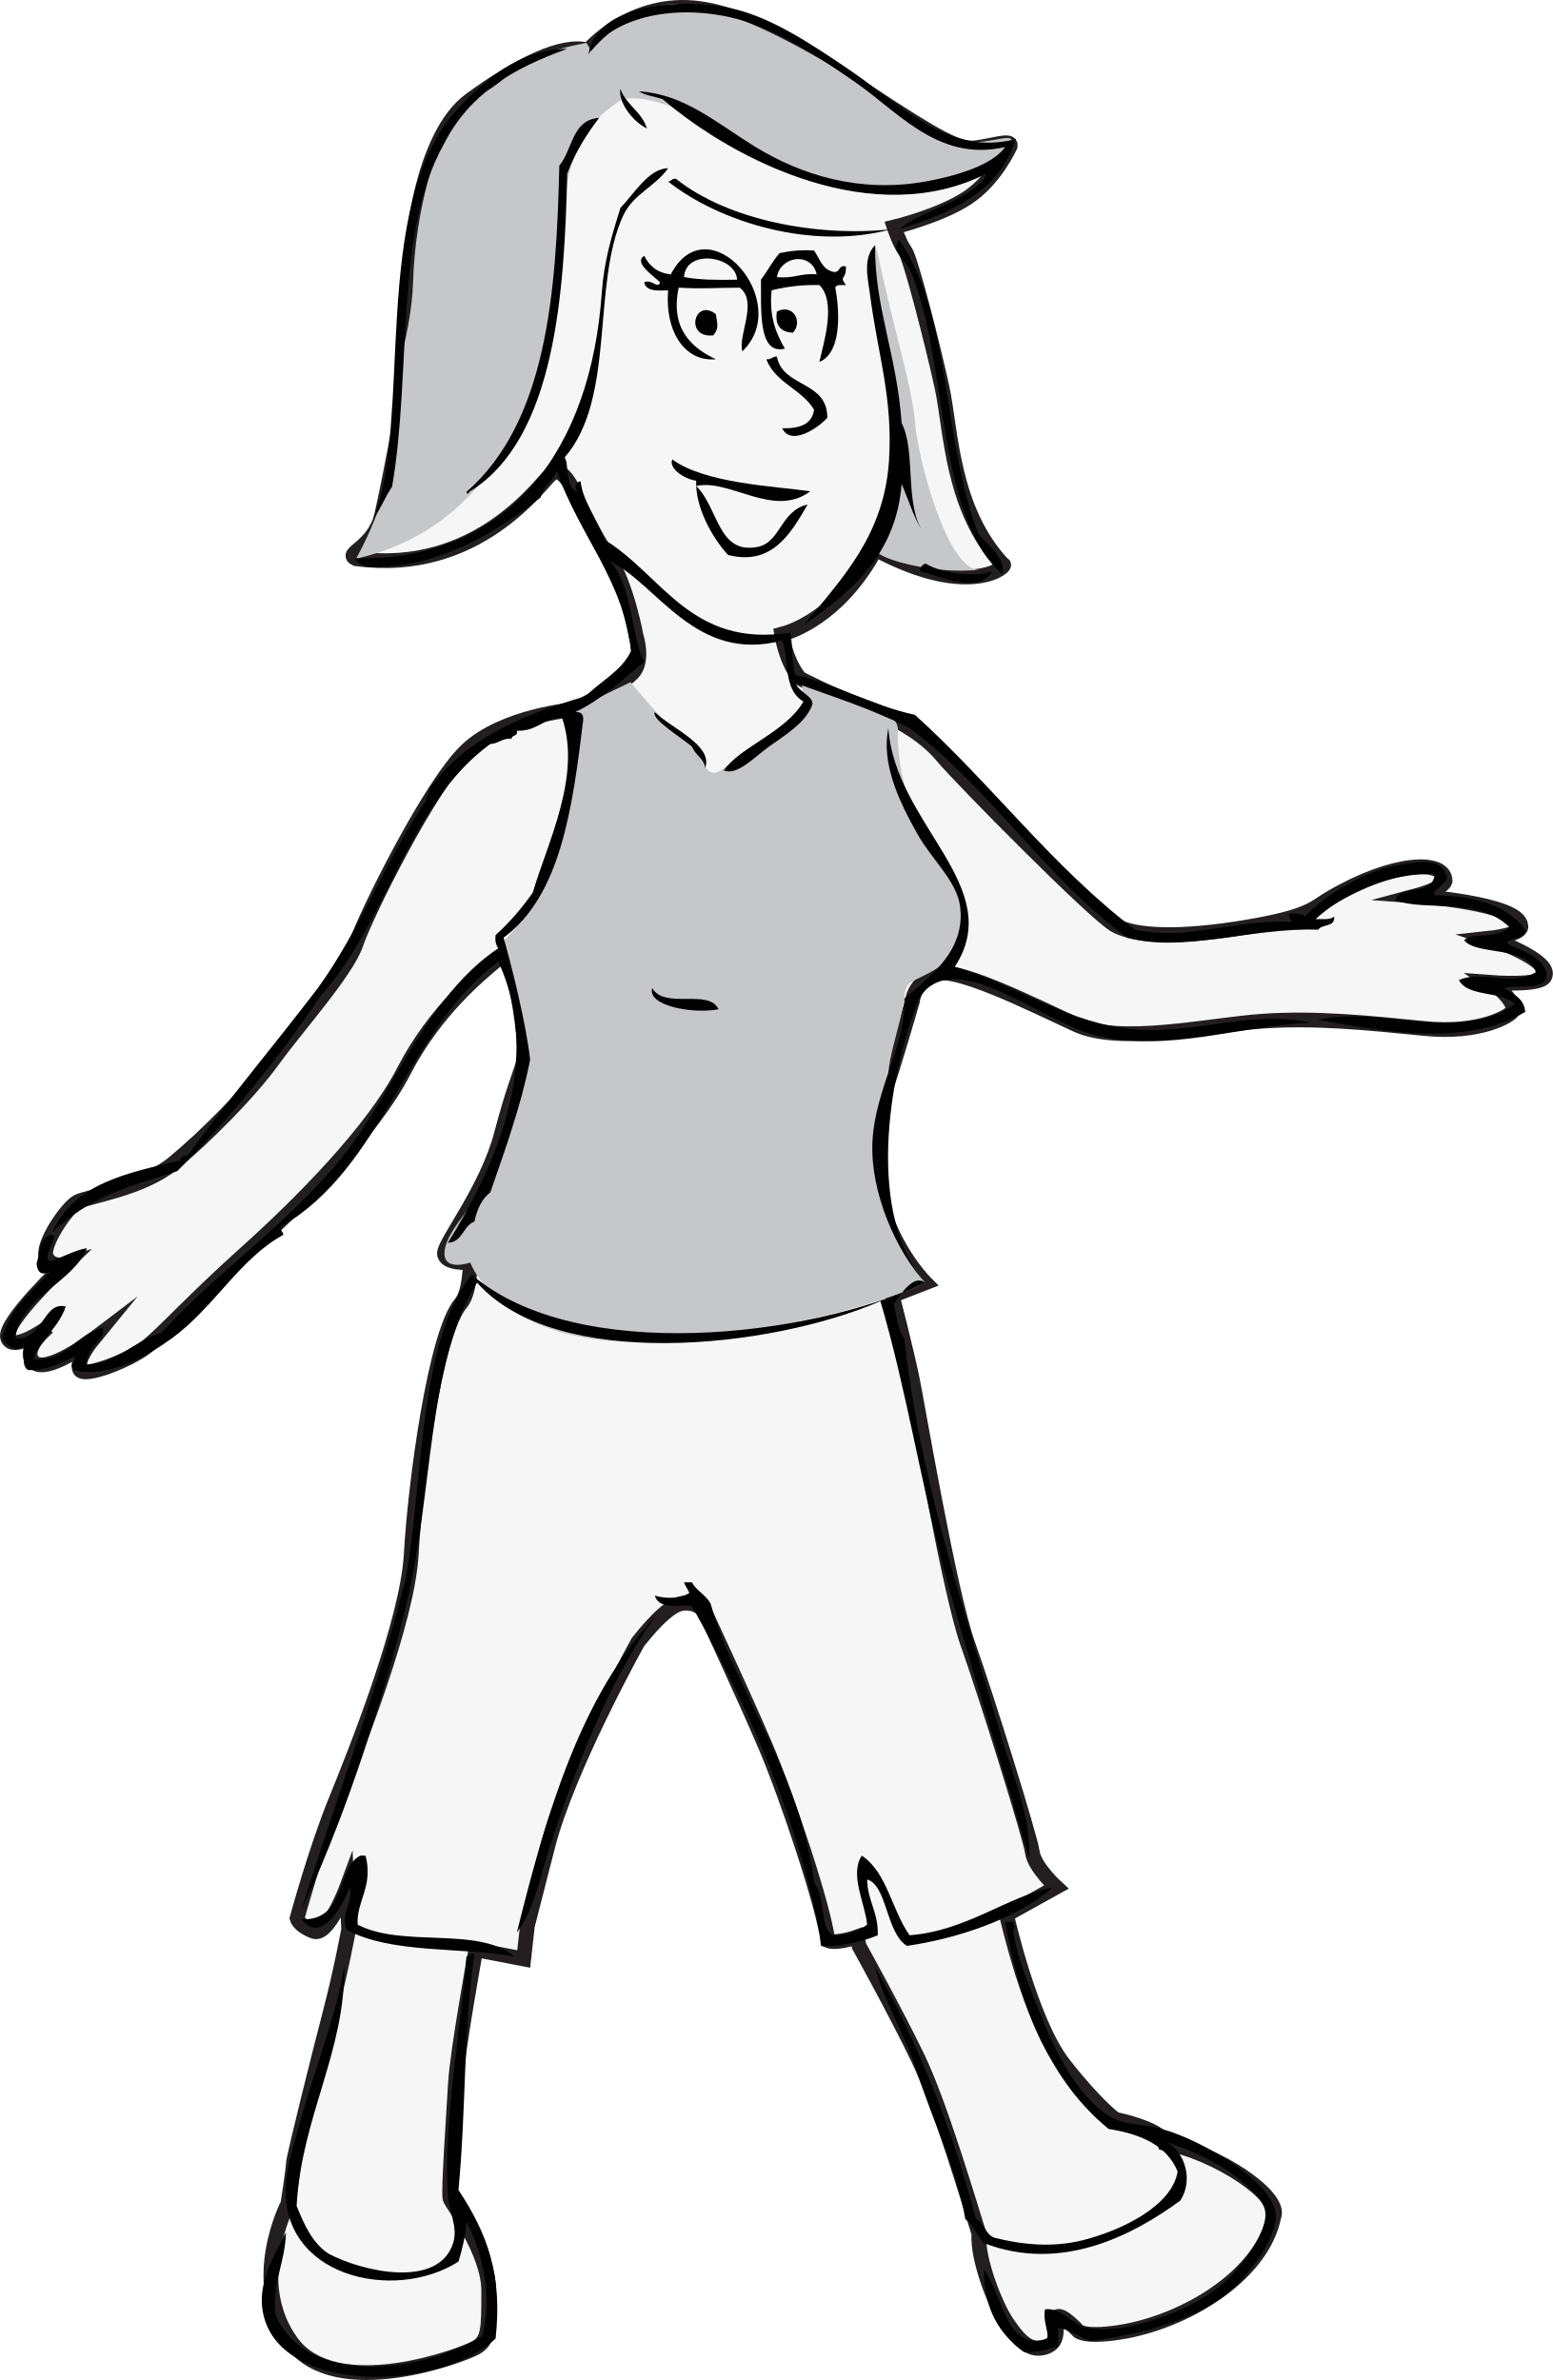
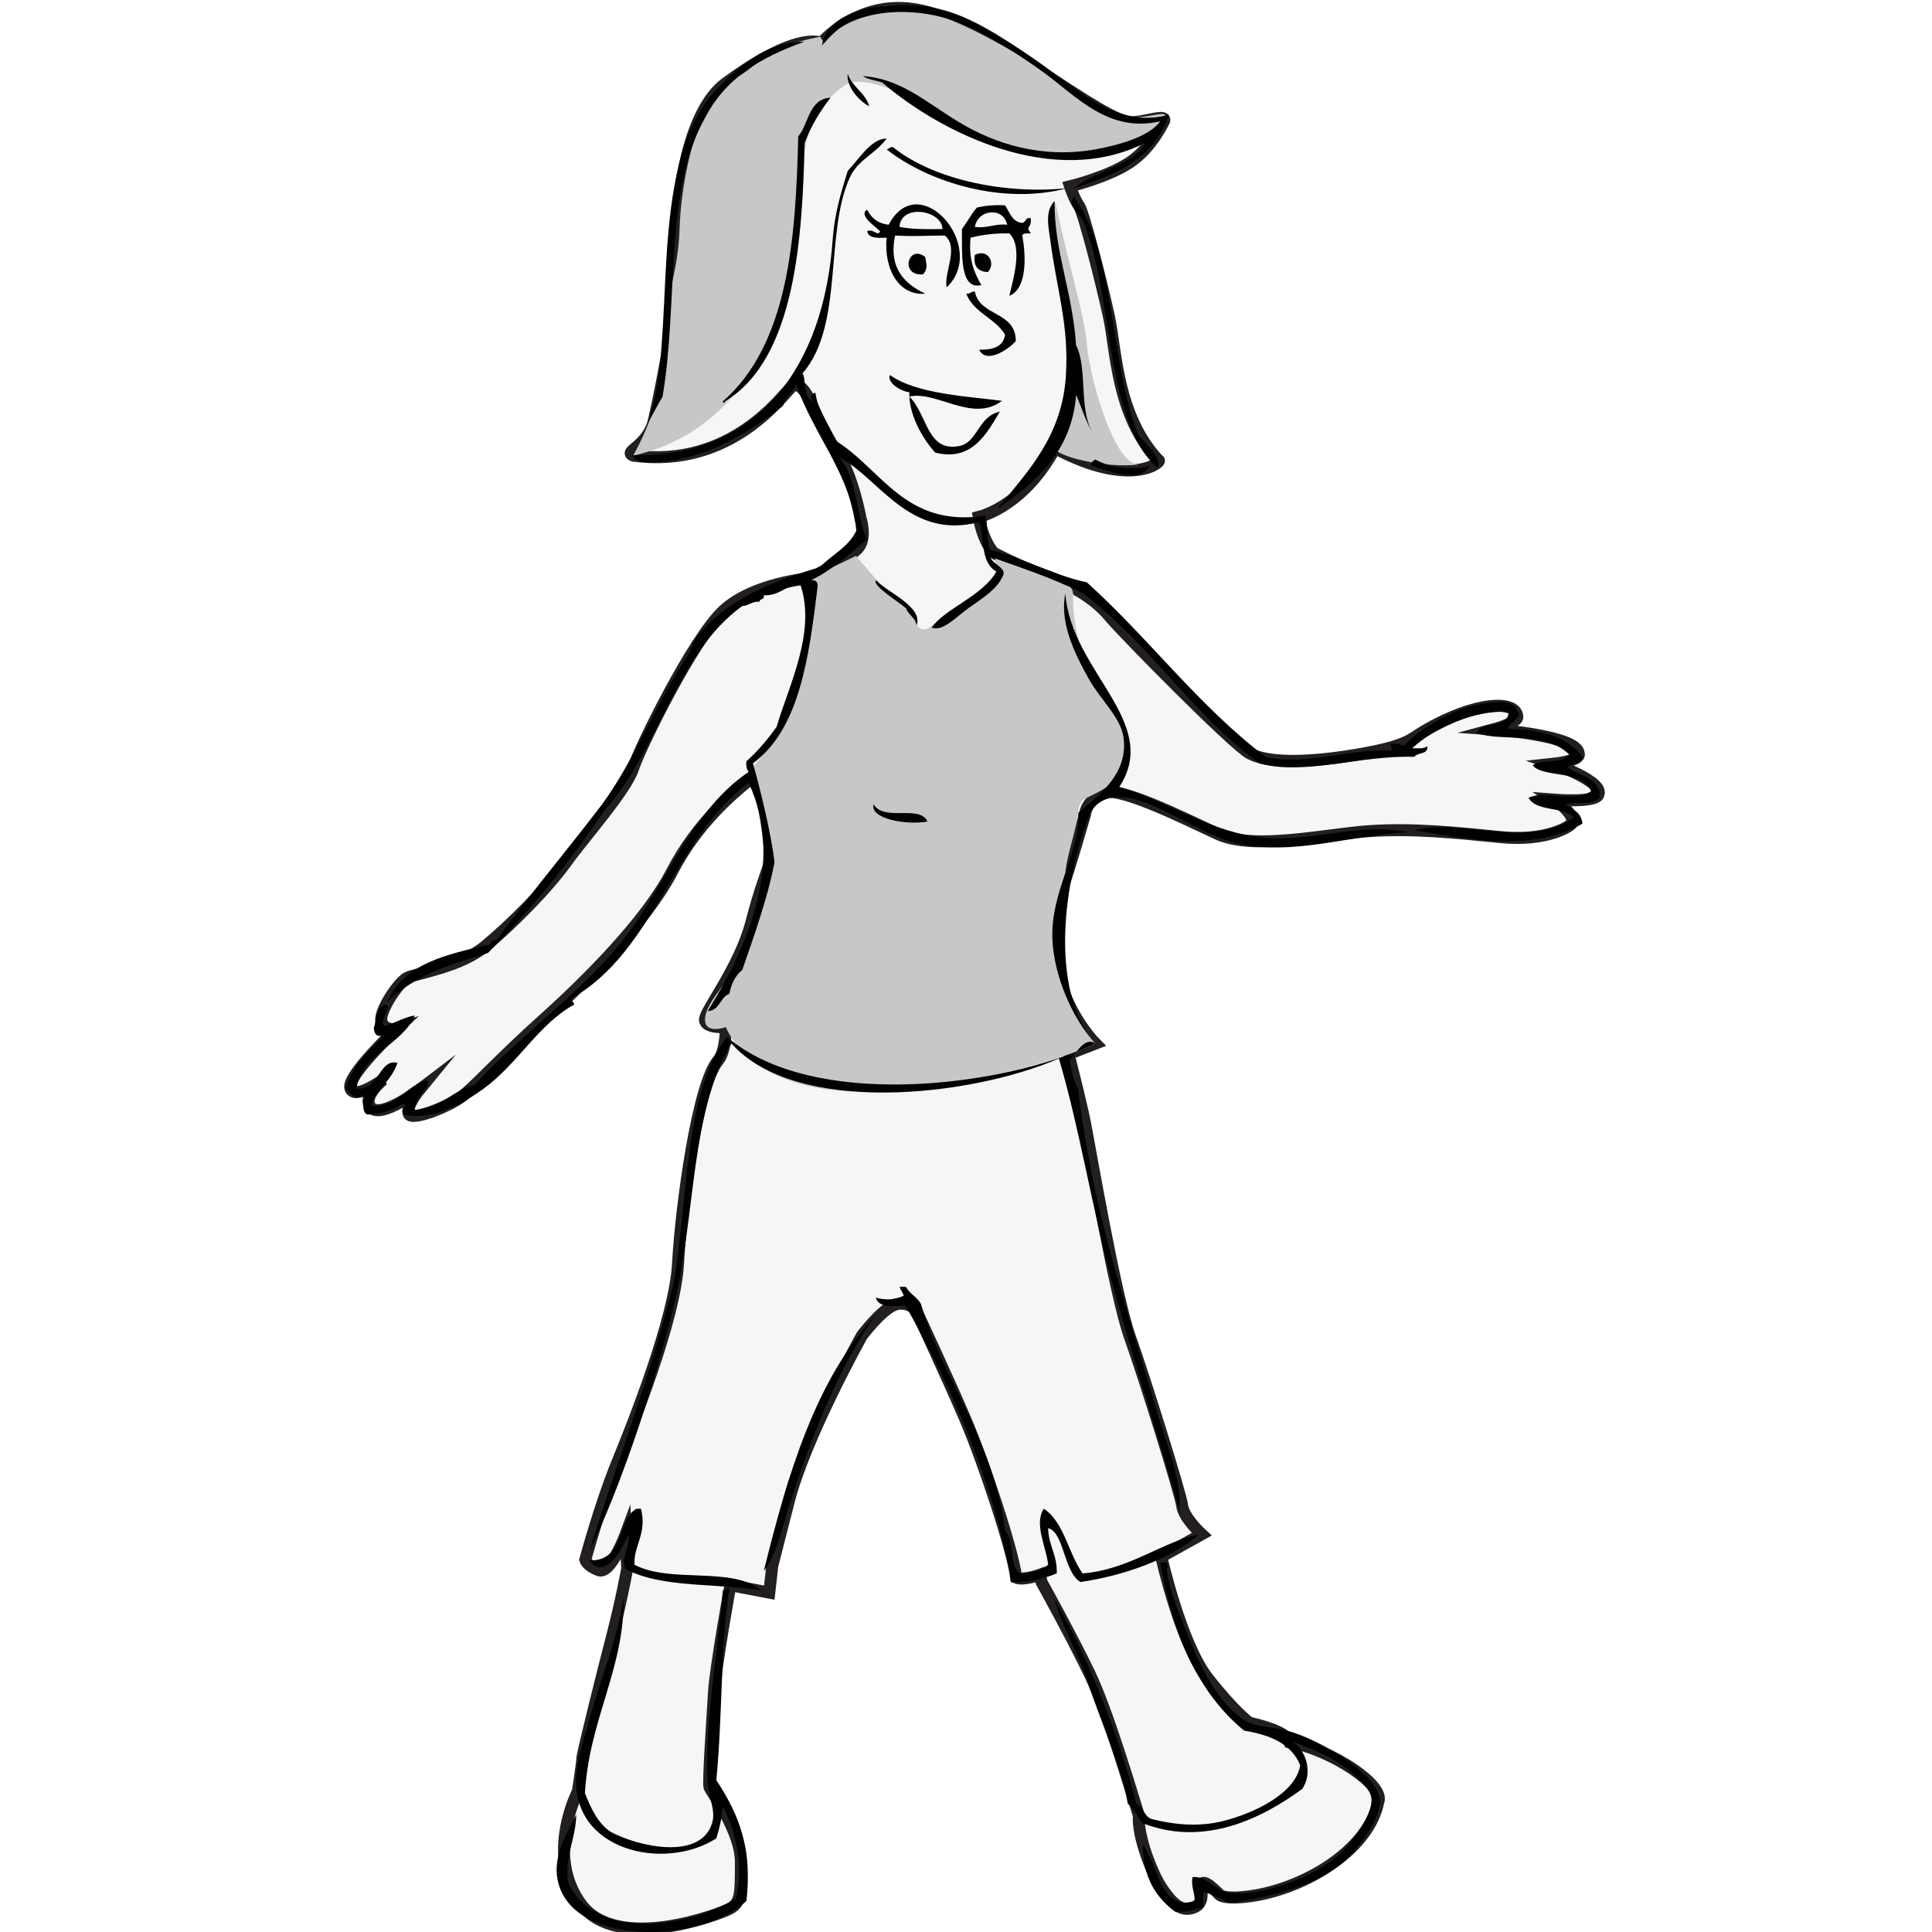
- <svg xmlns="http://www.w3.org/2000/svg" version="1.1" id="Layer_1" x="0px" y="0px" width="210.669px" height="322.937px" viewBox="0 0 210.669 322.937" enable-background="new 0 0 210.669 322.937" xml:space="preserve">
-   <path fill="#F6F6F6" stroke="#231F20" stroke-width="2" stroke-miterlimit="10" d="M63.797,13.56c-6.5,4.75-8.5,19.75-8,27.5  s-3,24.25-4,28.75s-5.25,5.25-3.5,6c16.5,2.25,25-10.25,26.5-11.5s3,2.25,3,2.25s2.25,5.25,4.75,9s3.75,10.75,3.75,10.75  s1,3-0.25,4.75s-8.25,5.25-8.25,5.25s-9.5,0.75-14.5,5.5s-13.75,22.5-15,26.25s-8,11.25-11.25,15.75s-9.25,10.5-13.5,14  s-11.5,4.5-13,5.25s-5,6-4.25,7.5s2.5,1,2.5,1s-8.5,8-7.75,10s5.5-1.5,5.5-1.5s-3.75,3-2,4.75s8-3,8-3s-2.25,2.75-1.75,4  s6.75-1.25,9-3s6.25-6.25,13.5-12.75c7.25-6.5,17.25-16.5,21.5-24.75s10.5-13.25,12.25-14.75s2.25,1,2.75,2.5s1.75,9.25,1.25,11  s-1.5,4-3,9.75c-1.973,7.561-7.75,14.75-7.75,16.25s3.5,1.25,3.5,1.25s0,4-1.25,5.5c-3.5,4-6.25,24.75-6.75,34  s-7.5,26.75-10.25,33.5s-5.25,16-5.25,16s0.25,1,2.25,1.75s4.5-6,4.5-6l0.25,5.75c0,0-1,5.5-2.5,11.25s-5,19.75-5,20.5  s-0.75,5.5-0.75,5.5s-5.5,10.5,0.5,18.75s23.25,1.75,25,0.75s1.75-2.5,1.75-7.75s-5-11.75-5.25-12.5s0.5-11.5,0.75-15.75  s2.75-18,2.75-18l6.5,1.25l0.5-4.5c0,0,0,0,2.75-10.75s12.25-27.75,12.25-27.75c1-1.25,4-5,6-5.25s3,1,3,1s5.25,11.25,8.25,18.25  s8,22,8.5,26.5c1.25,0.5,4-0.5,4-0.5l0.25,1.25c0,0,5,9,8,15.25s7,19.75,8.25,23.75c-0.25,3.5,2.25,9.75,3.75,12s3,4,5,3.5  s1.75-2,1.75-3.75s3,1.5,3,1.5s1,1,6.5,0c9-1.75,18.5-8,20-15.5c1.25-2.75-7.75-8.75-14.75-10c-0.5-2-6.75-3.25-6.75-3.25  s-2.5-1.75-7-7.5s-7.75-20.25-7.75-20.25l6.75-3.75c0,0-3-2.75-3.25-4.75s-6.25-21.25-8.75-28.25s-6.75-32-7.5-35.75  s-2.75-11.5-2.75-11.5l4.5-1.75c0,0-3.25-3.25-5.25-8.5c-2-5.25-1.25-14.75-0.25-17.5s3.75-12.25,3.75-12.25s0-1.75,2.5-3.5  s13.75,4,19.75,6.75s18,0,25.25-0.5s14.5,0.25,22,1s11.75-1.75,12-2.5c0-1.75-3-3.75-3-3.75s6.5,0.5,7.25-0.75  c1.25-2.25-7.5-5.25-7.5-5.25s4.75-0.5,4.25-1.75c-0.25-3-14.25-4-14.25-4s3.75-1,4-2c0-3-7-2.75-15.5,2.25  c-2.25,1.25-2.5,2.5-11.5,4s-15,1.25-17.75-0.25s-21-20-23.5-23s-6.5-5.25-10.75-6.75s-8.5-3.75-8.5-3.75s-1.75-1.75-2.5-6  c1-0.25,7.75-2.25,12.75-11.5c13,7,18.25,2,17.25,2c-7-7.5-7-18.25-8.25-24s-4.25-17.5-5-18.5s-1.5-3.25-1.5-3.25s6.25-1.5,10-4  s5.75-7,5.75-7c0.25-1-2.5,0-4.75,0.25s-5-1.25-14.5-7.5c-4.25-2.75-15-10.75-23.75-11.5s-14.25,5.75-14.25,5.75  C76.297,5.81,70.297,8.81,63.797,13.56z" />
-   <path fill="#C6C7C9" d="M118.718,33.271c0,0-0.253,1.707-0.253,3.04s0,2.667,0.333,5.667s1.666,10,2.333,13.333s1.334,9-2.333,19.25  c0,1.25,8,3.417,14,2.75c-4.334,0-8.334-15.333-8.667-20s-3-13-5-22.667" />
-   <path fill="#C6C7C9" d="M48.297,75.81c29-6.5,27.75-45.25,28.25-48.25s0.75-9.75,7.75-14c4.25-1.25,12.25,3.25,16.25,6.25  s19,6.5,23.5,6s12-3.75,13-6s-2-0.25-6.5-0.5s-15.25-9-18.75-11s-13-7.5-19.75-7.75c-5.725-0.212-10.508,4.805-11.833,6.339  L79.547,5.81c-11.338,2.268-8.67,4.078-14.75,7.25c-5.75,3-8.5,16.5-8.75,25s-3.5,14.25-3,21.5S48.297,75.81,48.297,75.81z" />
-   <path fill="#C6C7C9" d="M121.797,99.81c0,6.75,3.25,14,5.5,16.75s4.25,7,3.25,10.75s-6,5.25-7,6s-0.75,2-1.25,4.25  s-1.75,6.25-1.75,8s-3,9-0.75,17c2.25,8,5.75,11.5,5.75,11.5s-10.75,5.5-34,7.75s-27.75-10.5-27.75-10.5s-3.5,1.25-3.5-1.25  s3.25-5.75,5.75-9.5c2.5-3.75,5-11.25,5-14.5s-2.25-13-2.5-15.5s-0.25-2.75-0.25-2.75s3-3.25,4.25-5.5s3.5-13.5,4.75-17.5  s0.5-8.5,0.5-8.5l7.75-3.75c0,0,4.5,5.5,5.75,6.25s3.25,3,4.25,5s2.5,0.5,2.5,0.5s10.25-7,10.75-8.5s-0.25-3.75-0.25-3.75l12.25,5.5  C120.797,97.56,122.047,97.56,121.797,99.81z" />
+ <svg xmlns="http://www.w3.org/2000/svg" version="1.1" id="Layer_1" x="0px" y="0px" width="322.838px" height="322.838px" viewBox="-57.503 1.298 322.838 322.838" enable-background="new -57.503 1.298 322.838 322.838" xml:space="preserve">
+   <path fill="#F6F6F6" stroke="#231F20" stroke-width="2" stroke-miterlimit="10" d="M63.797,15.182c-6.5,4.75-8.5,19.75-8,27.5  s-3,24.25-4,28.75s-5.25,5.25-3.5,6c16.5,2.25,25-10.25,26.5-11.5s3,2.25,3,2.25s2.25,5.25,4.75,9s3.75,10.75,3.75,10.75  s1,3-0.25,4.75s-8.25,5.25-8.25,5.25s-9.5,0.75-14.5,5.5s-13.75,22.5-15,26.25s-8,11.25-11.25,15.75s-9.25,10.5-13.5,14  c-4.25,3.5-11.5,4.5-13,5.25s-5,6-4.25,7.5s2.5,1,2.5,1s-8.5,8-7.75,10s5.5-1.5,5.5-1.5s-3.75,3-2,4.75s8-3,8-3s-2.25,2.75-1.75,4  s6.75-1.25,9-3s6.25-6.25,13.5-12.75s17.25-16.5,21.5-24.75s10.5-13.25,12.25-14.75s2.25,1,2.75,2.5s1.75,9.25,1.25,11  s-1.5,4-3,9.75c-1.973,7.561-7.75,14.75-7.75,16.25s3.5,1.25,3.5,1.25s0,4-1.25,5.5c-3.5,4-6.25,24.75-6.75,34  s-7.5,26.75-10.25,33.5s-5.25,16-5.25,16s0.25,1,2.25,1.75s4.5-6,4.5-6l0.25,5.75c0,0-1,5.5-2.5,11.25s-5,19.75-5,20.5  s-0.75,5.5-0.75,5.5s-5.5,10.499,0.5,18.749s23.25,1.75,25,0.75s1.75-2.5,1.75-7.75c0-5.249-5-11.749-5.25-12.499  s0.5-11.5,0.75-15.75s2.75-18,2.75-18l6.5,1.25l0.5-4.5c0,0,0,0,2.75-10.75s12.25-27.75,12.25-27.75c1-1.25,4-5,6-5.25s3,1,3,1  s5.25,11.25,8.25,18.25c3,7,8,22,8.5,26.5c1.25,0.5,4-0.5,4-0.5l0.25,1.25c0,0,5,9,8,15.25s7,19.75,8.25,23.75  c-0.25,3.499,2.25,9.749,3.75,11.999s3,4,5,3.5s1.75-2,1.75-3.75s3,1.5,3,1.5s1,1,6.5,0c9-1.75,18.5-8,20-15.499  c1.25-2.75-7.75-8.75-14.75-10c-0.5-2-6.75-3.25-6.75-3.25s-2.5-1.75-7-7.5s-7.75-20.25-7.75-20.25l6.75-3.75c0,0-3-2.75-3.25-4.75  s-6.25-21.25-8.75-28.25s-6.75-32-7.5-35.75s-2.75-11.5-2.75-11.5l4.5-1.75c0,0-3.25-3.25-5.25-8.5c-2-5.25-1.25-14.75-0.25-17.5  s3.75-12.25,3.75-12.25s0-1.75,2.5-3.5s13.75,4,19.75,6.75s18,0,25.25-0.5s14.5,0.25,22,1s11.75-1.75,12-2.5c0-1.75-3-3.75-3-3.75  s6.5,0.5,7.25-0.75c1.25-2.25-7.5-5.25-7.5-5.25s4.75-0.5,4.25-1.75c-0.25-3-14.25-4-14.25-4s3.75-1,4-2c0-3-7-2.75-15.5,2.25  c-2.25,1.25-2.5,2.5-11.5,4s-15,1.25-17.75-0.25s-21-20-23.5-23s-6.5-5.25-10.75-6.75s-8.5-3.75-8.5-3.75s-1.75-1.75-2.5-6  c1-0.25,7.75-2.25,12.75-11.5c13,7,18.25,2,17.25,2c-7-7.5-7-18.25-8.25-24s-4.25-17.5-5-18.5s-1.5-3.25-1.5-3.25s6.25-1.5,10-4  s5.75-7,5.75-7c0.25-1-2.5,0-4.75,0.25s-5-1.25-14.5-7.5c-4.25-2.75-15-10.75-23.75-11.5s-14.25,5.75-14.25,5.75  C76.297,7.432,70.297,10.432,63.797,15.182z" />
+   <path fill="#C6C7C9" d="M118.717,34.893c0,0-0.252,1.707-0.252,3.04s0,2.667,0.332,5.667c0.334,3,1.666,10,2.334,13.333  c0.666,3.333,1.334,9-2.334,19.25c0,1.25,8,3.417,14,2.75c-4.334,0-8.334-15.333-8.666-20c-0.334-4.667-3-13-5-22.667" />
+   <path fill="#C6C7C9" d="M48.297,77.432c29-6.5,27.75-45.25,28.25-48.25s0.75-9.75,7.75-14c4.25-1.25,12.25,3.25,16.25,6.25  s19,6.5,23.5,6s12-3.75,13-6s-2-0.25-6.5-0.5s-15.25-9-18.75-11s-13-7.5-19.75-7.75C86.322,1.97,81.539,6.987,80.214,8.521  l-0.667-1.089c-11.338,2.268-8.67,4.078-14.75,7.25c-5.75,3-8.5,16.5-8.75,25s-3.5,14.25-3,21.5S48.297,77.432,48.297,77.432z" />
+   <path fill="#C6C7C9" d="M121.797,101.432c0,6.75,3.25,14,5.5,16.75s4.25,7,3.25,10.75s-6,5.25-7,6s-0.75,2-1.25,4.25  s-1.75,6.25-1.75,8s-3,9-0.75,17c2.25,8,5.75,11.5,5.75,11.5s-10.75,5.5-34,7.75c-23.25,2.25-27.75-10.5-27.75-10.5  s-3.5,1.25-3.5-1.25s3.25-5.75,5.75-9.501c2.5-3.75,5-11.25,5-14.5s-2.25-13-2.5-15.5s-0.25-2.75-0.25-2.75s3-3.25,4.25-5.5  s3.5-13.5,4.75-17.5s0.5-8.5,0.5-8.5l7.75-3.75c0,0,4.5,5.5,5.75,6.25s3.25,3,4.25,5s2.5,0.5,2.5,0.5s10.25-7,10.75-8.5  s-0.25-3.75-0.25-3.75l12.25,5.5C120.797,99.182,122.047,99.182,121.797,101.432z" />
  <g>
    <g>
-       <path fill="#010101" d="M99.637,1.23c5.112,1.227,10.305,4.673,15.12,7.92c7.727,5.21,13.9,12.104,23.04,9.721    c-2.211,7.148-8.706,10.013-15.84,12.24c3.429-2.813,10.341-4.059,11.88-7.561c-15.159,7.695-33.92-1.535-43.92-10.08    c-1.06-0.381-2.386-0.495-3.24-1.08c6.201,0.399,10.397,4.225,15.84,7.561c6.237,3.823,14.158,6.268,23.04,4.68    c3.673-0.658,8.992-2.086,10.801-4.68c-9.434,2.174-14.88-5.307-21.601-9.721c-4.906-3.222-10.117-6.677-15.84-7.92    c-8.031-1.744-16.007,0.193-19.08,5.04C80.849,0.419,92.789-0.413,99.637,1.23z" />
-       <path fill="#010101" d="M87.757,17.43c-1.867-0.899-3.914-3.52-3.601-5.399C84.928,14.259,87.064,15.123,87.757,17.43z" />
-       <path fill="#010101" d="M209.799,132.988c-1.5,1.42-4.004,0.571-5.76,1.08c1.221,0.818,2.729,1.351,2.88,3.24    c-8.101,4.683-18.497,2.785-28.08,1.08c8.027-2.006,19.249,3.332,26.641-2.16c-1.782-1.818-6.309-0.891-7.561-3.24    c2.931-1.383,7.366,0.9,10.44-1.08c-1.162-3.644-8.059-2.213-9.722-4.319c1.009-1.14,4.771-0.122,6.12-1.8    c-4.209-4.106-11.089-2.096-15.479-3.6c0.805-2.408,4.918-0.352,5.398-3.601c-6.236-0.197-12.427,2.663-16.199,6.12    c0.957-0.004,2.057,0.136,2.521-0.36c0.185,1.505-1.652,0.987-2.16,1.8c-9.116-0.316-18.396,3.182-25.92,1.08    c-11.138-8.181-18.488-20.152-29.521-28.439c-4.547-2.414-11.287-4.551-15.479-6.12c0.396,1.298,2.912,1.942,2.159,3.239    c-0.94,2.24-3.524,3.809-5.76,5.4c-1.949,1.387-4.291,3.981-6.121,3.24c2.121-3.162,8.454-5.226,10.802-9.359    c-2.768-1.613-1.906-5.502-2.881-8.281c-11.731,3.137-16.89-7.604-23.399-10.799c3.139,3.342,2.994,10.891,4.68,13.68    c-2.949,2.449-5.719,5.08-9.358,6.84c0.784-0.066,1.144,0.295,1.079,1.08c-1.451,11.989-3.059,23.823-10.801,29.52    c1.023,3.579,3.045,11.54,3.602,16.561c-1.284,6.517-3.408,12.191-5.4,18c-1.162,0.878-1.799,2.281-2.16,3.96    c-1.576,0.583-1.552,2.769-3.6,2.88c6.176-9.972,13.122-24.537,6.84-38.16c-12.516,9.325-15.63,28.051-29.521,36    c-0.102,0.582,0.341,0.62,0.361,1.08c-5.916,3.221-9.412,9.888-15.121,14.04c-3.379,2.458-8.604,5.443-13.319,4.32    c-0.851-1.057,0.692-1.337,0-1.8c-1.749,0.891-3.492,1.787-6.119,1.8c-1.171-0.401-0.384-2.976-0.722-3.24    c-1.129,0.95-2.364-0.3-2.879-1.08c1.057-4.103,4.017-6.302,6.479-9c-1.041,0.446-1.642,0.185-1.801-1.08    c0.479-1.561,0.345-3.735,2.159-3.96c0.814,0.491-1.406,2.876-0.358,3.601c1.81-0.565,3.229-1.464,5.04-1.8    c-1.885,4.76-9.061,6.6-9.721,12.239c3.884,0.3,3.695-5.043,6.84-4.318c-1.024,3.166-4.17,5.062-4.319,7.198    c4.714,0.155,5.652-3.466,9.359-4.319c0.493,1.567-2.33,2.627-2.159,5.041c4.479-0.322,6.3-3.301,10.08-4.32    c8.005-8.769,18.523-15.751,25.561-25.2c6.42-8.623,10.832-20.763,20.159-27c-0.301-0.418-0.474-0.966-0.36-1.8    c1.899-1.701,3.554-3.648,5.041-5.76c1.983-6.796,6.66-15.782,3.959-23.761c-2.554,0.086-3.377,1.902-6.119,1.8    c0.197,0.799-0.688,0.514-0.721,1.08c-1.295-0.095-1.734,0.666-2.88,0.721c-11.069,8.009-13.995,24.164-23.04,34.199    c-5.811,8.589-12.232,16.568-19.439,23.761c-7.338,2.26-12.107,3.721-16.92,8.279c2.94-6.65,10.109-8.004,17.279-9.721    c0.157-0.444,0.461-0.74,1.08-0.72c5.668-7.774,11.828-15.052,17.641-22.681c5.662-7.778,9.302-17.579,14.761-25.56    c-0.046-0.645,0.44-0.758,0.358-1.44c4.658-6.621,12.476-10.084,21.24-12.6c1.996-2.084,4.809-3.35,6.12-6.12    c-0.913-9.483-7.126-15.929-10.08-24.479c-0.463,1.457-1.856,1.983-2.159,3.6c-4.957,3.945-12.465,8.849-20.521,9.359    c-1.415,0.09-3.854,0.5-4.681-1.08c21.136,0.422,32.015-14.993,33.479-36c0.306-4.369,1.347-7.695,2.521-11.52    c1.84-1.914,3.904-5.408,6.479-5.4c-1.81,2.567-4.728,3.45-6.12,6.48c-4.281,9.329-0.949,24.772-7.92,32.76    c0.625,0.717-0.021,4.155,1.801,4.68c-0.469-0.477-0.476-1.338,0.359-1.439c0.467,3.254,2.242,5.197,3.24,7.92    c7.787,4.709,11.707,14.741,25.199,12.6c0.407,1.539,0.07,3.71,0.721,5.761c4.816,0.959,10.442,4.186,16.2,5.399    c10.351,9.329,18.684,20.677,29.879,29.16c7.261,1.55,13.199-1.391,21.24-1.08c-0.189-0.289-0.375-0.584-0.359-1.08    c0.887-0.047,1.734-0.054,2.16,0.36c2.678-2.916,8.679-6.651,14.039-7.2c1.393-0.143,4.432-0.664,5.041,1.44    c1.097,0.89-2.216,2.311-1.44,2.88c5.542,0.098,9.864,1.416,12.24,4.68c-0.033,1.408-1.938,0.943-2.521,1.801    c1.966,1.152,4.601,1.639,5.399,3.959C209.797,132.271,209.797,132.63,209.799,132.988z" />
-       <path fill="#010101" d="M91.717,24.269c7.07,5.659,19.286,7.902,29.16,6.841c-10.638,2.887-23.184-0.914-30.24-6.48    C91.097,24.611,91.135,24.168,91.717,24.269z" />
-       <path fill="#010101" d="M132.757,72.51c1.307,1.338,3.756,3.437,3.24,5.399c-9.143-7.807-7.359-29.758-12.601-41.399    c-0.525-1.168-2.616-2.498-1.439-3.96C129.064,42.472,127.813,59.843,132.757,72.51z" />
-       <path fill="#010101" d="M100.715,47.67c-0.662-2.058,2.166-6.722-0.359-8.64c-3.515,0.018-4.978,0.193-8.281,0    c-1.219,5.674,1.908,8.243,5.041,9.719c-4.258,0.392-6.936-3.842-6.479-9.359c-1.513,0.074-3.01,0.13-3.239-1.08    c1.034-0.503,1.828,0.981,2.159,0c-0.849-0.848-3.677-2.681-2.159-3.6c0.678,1.363,1.766,2.315,3.6,2.52    C96.061,27.552,107.708,40.933,100.715,47.67z M92.797,37.591c2.107,0.412,4.633,0.406,7.199,0.36    C99.85,34.722,93.031,33.699,92.797,37.591z" />
-       <path fill="#010101" d="M103.234,37.95c0.885-1.157,1.563-2.519,2.521-3.601c1.377-0.302,2.891-0.469,4.68-0.36    c0.742,1.059,1.089,2.513,2.521,2.881c1.108,0.267,0.692-0.989,1.8-0.721c0.088,1.976-1.008,1.141,0,2.52    c-0.539,0.062-1.329-0.128-1.439,0.361c0.681,3.672,0.752,8.902-2.16,10.08c0.616-2.707,2.321-8.142,0-10.441    c-1.93-0.022-3.986,0.104-6.479,0.721c-0.363,3.604,0.617,5.863,1.8,7.92C102.771,48.212,103.296,41.882,103.234,37.95z     M105.397,37.59c2.191,0.272,3.264-0.575,5.4-0.36C110.13,34.185,105.91,34.646,105.397,37.59z" />
-       <path fill="#010101" d="M107.557,45.15c-1.573-0.106-2.468-0.893-2.16-2.88C107.621,41.138,108.957,43.705,107.557,45.15z" />
-       <path fill="#010101" d="M97.115,42.63c0.181,1.346,0.484,1.861-0.358,2.88C92.822,45.922,94.199,40.343,97.115,42.63z" />
-       <path fill="#010101" d="M112.237,56.671c-0.961,1.165-4.888,4.014-6.12,1.44c2.327,0.046,4.057-0.504,4.32-2.521    c-1.655-2.784-5.25-3.631-6.479-6.841c0.68,0.082,0.793-0.405,1.439-0.359C106.204,52.623,112.238,51.629,112.237,56.671z" />
-       <path fill="#010101" d="M134.557,77.55c-1.798,3.293-7.865,0.291-9.72,0c-0.019-0.619,0.278-0.923,0.72-1.08    C127.671,77.697,131.466,78.41,134.557,77.55z" />
-       <path fill="#010101" d="M95.677,104.191c-0.245-1.316-1.364-1.756-1.8-2.881c-1.516-1.293-5.566-3.73-5.04-4.68    C91.042,98.808,96.757,101.105,95.677,104.191z" />
-       <path fill="#010101" d="M97.477,136.951c-3.504,0.657-9.699-0.461-9-2.881C90.214,137.032,96.16,134.068,97.477,136.951z" />
-       <path fill="#010101" d="M92.798,214.708c0.358,0,0.72,0,1.08,0c0.621,1.18,1.899,1.701,2.521,2.88    c3.51,12.331,12.142,22.659,14.04,37.8c1.614,1.995,0.725,6.28,2.521,7.2c2.03-0.009,3.518-0.562,4.68-1.438    c-0.265-2.856-2.43-6.837-0.72-9.36c3.458,2.302,4.069,7.45,6.479,10.8c7.808-0.599,13.356-5.351,19.439-6.479    c-4.848,4.214-12.91,6.927-19.8,7.92c-2.837-1.728-2.717-8.32-5.4-9c0.055,2.945,1.554,4.446,1.44,7.56    c-2.028,0.881-5.597,1.638-7.562,1.44c-3.046-17.058-10.01-32.495-17.64-46.08c-0.943-0.344-4.446,0.693-5.04-1.44    c1.567,0.445,3.424,0.415,4.68-0.359C93.328,215.618,92.984,215.244,92.798,214.708z" />
-       <path fill="#010101" d="M74.436,251.071c-1.213,3.737-1.949,7.97-4.32,11.16c4.018-16.217,8.617-31.925,18.722-42.842    C82.463,228.404,78.133,239.679,74.436,251.071z" />
-       <path fill="#010101" d="M48.517,261.153c6.116,3.194,16.418,0.171,21.24,4.318c-6.983-1.302-16.669-0.333-22.681-3.6    c-1.041-1.759,0.938-3.938,0.359-5.76c-0.935,2.54-3.938,7.792-6.479,4.318c6.044,0.176,4.63-6.966,7.92-8.64    c0.24,0,0.48,0,0.72,0C50.675,255.981,48.326,257.949,48.517,261.153z" />
-       <path fill="#010101" d="M137.435,261.869c0.564,3.972,2.078,7.283,3.602,11.16c2.079,5.293,5.038,11.311,9.359,14.04    c2.199,1.389,4.319,1.011,7.199,1.8c5.545,1.52,15.082,7.222,15.479,11.521c0.301,3.242-3.76,8.263-5.76,10.079    c-4.691,4.267-12.162,6.19-19.439,7.2c-1.212-0.598-3.652-1.855-4.32-1.8c0,0.84,0,1.68,0,2.521    c-1.496,0.305-2.672,0.929-4.68,0.721c-3.188-2.332-5.402-5.64-5.4-11.16c2.632,3.361,2.92,11.275,8.642,9.359    c0.045-1.484-0.626-2.255-0.36-3.96c2.26-0.294,3.627,2.061,5.76,2.521c4.477,0.967,13.096-1.903,17.641-5.4    c2.724-2.095,6.935-7.388,6.479-10.438c-0.242-1.625-2.646-3.64-3.96-4.681c-2.682-2.13-6.256-3.623-9.359-4.681    c2.457,1.382,3.603,5.182,1.801,7.92c-6.496,4.775-16.251,9.807-26.642,5.761c-0.952-0.968-1.416-2.424-2.52-3.239    c-1.167-6.857-4.318-13.015-6.48-19.801c-1.691-5.309-4.604-9.79-5.76-14.399c5.741,9.987,10.726,22.625,13.681,34.2    c1.202,0.479,1.254,2.105,2.521,2.52c3.619,0.926,7.811,1.373,11.88,0.36c5.402-1.343,12.25-4.703,12.96-9.36    c-1.48-3.558-5.012-5.068-9.359-5.76c-7.732-6.307-11.938-16.143-14.04-28.08c0.359,0,0.721,0,1.08,0    C137.577,261.304,137.869,261.398,137.435,261.869z" />
-       <path fill="#010101" d="M62.195,297.15c3.924,5.938,5.992,11.492,5.041,20.159c-7.562,7.32-30.402,7.81-31.681-4.319    c-0.39-3.7,1.82-7.275,3.24-10.08c-0.103,4.097-1.829,6.571-1.44,11.16c4.273,9.925,19.885,7.897,28.08,2.88    c1.367-5.135,0.113-11.192-2.16-15.48c-0.141,2.02-0.57,3.75-1.08,5.4c-8.662,5.573-24.461,2.115-23.398-10.8    c0.219-2.664,1.379-6.187,2.16-9c1.933-6.966,4.84-13.98,5.76-20.521c0.158,11.944-5.79,20.505-6.48,32.761    c1.031,2.568,2.152,5.047,4.32,6.479c4.721,2.509,14.975,4.765,16.92-1.439c0.682-2.179-0.56-4.149-0.72-6.479    c-0.679-9.854,1.946-23.791,2.521-32.4c0.459-0.019,0.498-0.461,1.08-0.358C62.833,276.024,63.259,285.994,62.195,297.15z" />
-       <path fill="#010101" d="M60.236,19.51c-6.791,12.087-4.338,30.74-7.039,46.521c-0.924,1.355-1.553,3.007-2.521,4.319    c5.327-13.22-0.569-42.63,11.358-55.521c3.615-3.904,8.594-8.249,14.922-8.199C69.447,9.322,63.688,12.76,60.236,19.51z" />
-       <path fill="#010101" d="M76.957,23.55c-0.395,15.526-1.43,36.015-13.32,43.199c0.001,0.201-0.292,0.409-0.359,0    c10.83-9.456,12.205-26.722,12.601-44.279c1.815-2.144,1.698-6.221,5.399-6.479C79.566,18.24,78.033,20.667,76.957,23.55z" />
-       <path fill="#010101" d="M122.316,57.389c1.98,3.86,0.362,10.915,2.88,14.76c-1.242-1.876-1.919-4.32-2.88-6.479    c-0.743,9.696-7.05,14.831-13.24,19.08c5.352-6.434,10.858-12.282,11.521-22.16c0.579-8.634-1.562-14.634-2.6-22.841    c-0.237-1.871-0.999-4.769,0.72-6.479C118.621,41.632,121.681,48.187,122.316,57.389z" />
-       <path fill="#010101" d="M94.45,65.941c3.062,3.029,2.916,9.269,8.279,8.279c3.207-0.592,3.128-4.944,6.84-5.76    c-2.138,3.588-4.658,8.423-10.8,6.84c-2.192-2.392-4.479-6.527-4.319-10.08c-1.621-0.19-3.796-1.711-3.24-2.88    c4.439,3.27,13.885,3.63,18.721,4.319C104.975,70.387,99.013,64.917,94.45,65.941z" />
-       <path fill="#010101" d="M54.996,218.311c-3.691,14.843-9.043,30.276-14.039,40.682c4.779-15.526,9.923-28.474,14.039-44.641    c2.41-12.546,1.682-32.302,9-41.399c14.162,12.203,45.772,8.532,61.551,1.108c-3.906-4.145-7.503-12.242-7.189-19.108    c0.326-7.179,4.677-13.515,4.319-19.44c3.774-3.181,8.37-6.701,7.561-12.601c-0.462-3.369-3.81-6.256-5.761-9.719    c-2.653-4.712-4.918-9.655-3.96-14.4c0.896,13.091,16.131,21.546,9,32.4c7.608,2.149,14.301,7.015,22.682,8.279    c8.926,1.345,17.036-2.579,25.56-0.72c-10.297,0.545-19.056,4.008-28.8,1.8c-7.698-1.744-19.06-12.226-24.12-5.4    c-4.588,11.078-7.211,29.925,0.71,38.91c-1.591-1.278-3.32,1.541-4.311,2.852c0.315,0.958,0.443,3.415,1.439,4.68    c2.034,18.569,7.612,35.187,12.96,53.28c1.544,5.711,4.395,11.813,3.96,17.28c-3.523-12.563-7.712-25.178-11.159-37.801    c-3.452-12.636-5.452-25.801-9-37.801c-14.97,6.483-44.074,9.524-54.721-2.52C57.826,185.129,58.828,202.906,54.996,218.311z" />
+       <path fill="#010101" d="M99.637,2.852c5.112,1.227,10.305,4.673,15.119,7.92c7.728,5.21,13.9,12.104,23.041,9.721    c-2.211,7.148-8.707,10.013-15.84,12.24c3.429-2.813,10.34-4.059,11.879-7.561c-15.158,7.695-33.919-1.535-43.919-10.08    c-1.06-0.381-2.386-0.495-3.24-1.08c6.201,0.399,10.397,4.225,15.84,7.561c6.237,3.823,14.157,6.268,23.04,4.68    c3.673-0.658,8.992-2.086,10.801-4.68c-9.434,2.174-14.88-5.307-21.602-9.721c-4.905-3.222-10.116-6.677-15.839-7.92    c-8.031-1.744-16.007,0.193-19.08,5.04C80.849,2.041,92.789,1.209,99.637,2.852z" />
+       <path fill="#010101" d="M87.757,19.052c-1.867-0.899-3.914-3.52-3.601-5.399C84.928,15.881,87.064,16.745,87.757,19.052z" />
+       <path fill="#010101" d="M209.799,134.61c-1.5,1.42-4.004,0.571-5.76,1.08c1.221,0.818,2.729,1.351,2.879,3.24    c-8.101,4.683-18.496,2.785-28.08,1.08c8.027-2.006,19.25,3.332,26.642-2.16c-1.782-1.818-6.31-0.891-7.562-3.24    c2.932-1.383,7.367,0.9,10.44-1.08c-1.162-3.644-8.06-2.213-9.722-4.319c1.009-1.14,4.771-0.122,6.119-1.8    c-4.209-4.106-11.088-2.096-15.479-3.6c0.805-2.408,4.918-0.352,5.398-3.601c-6.236-0.197-12.428,2.663-16.199,6.12    c0.957-0.004,2.057,0.136,2.521-0.36c0.185,1.505-1.652,0.987-2.16,1.8c-9.116-0.316-18.396,3.182-25.92,1.08    c-11.139-8.181-18.488-20.152-29.521-28.439c-4.547-2.414-11.287-4.551-15.479-6.12c0.396,1.298,2.912,1.942,2.158,3.239    c-0.939,2.24-3.523,3.809-5.76,5.4c-1.949,1.387-4.291,3.981-6.121,3.24c2.121-3.162,8.454-5.226,10.803-9.359    c-2.769-1.613-1.906-5.502-2.881-8.281c-11.732,3.137-16.891-7.604-23.4-10.799c3.139,3.342,2.994,10.891,4.68,13.68    c-2.949,2.449-5.719,5.08-9.358,6.84c0.784-0.066,1.144,0.295,1.079,1.08c-1.451,11.989-3.059,23.823-10.801,29.52    c1.023,3.579,3.045,11.54,3.602,16.561c-1.284,6.517-3.408,12.191-5.4,18c-1.162,0.878-1.799,2.281-2.16,3.96    c-1.576,0.583-1.552,2.77-3.6,2.88c6.176-9.972,13.122-24.537,6.84-38.16c-12.516,9.325-15.63,28.051-29.521,36    c-0.102,0.582,0.341,0.619,0.361,1.079c-5.916,3.222-9.412,9.888-15.121,14.04c-3.379,2.458-8.604,5.443-13.319,4.32    c-0.851-1.057,0.692-1.337,0-1.801c-1.749,0.892-3.492,1.787-6.119,1.801c-1.171-0.401-0.384-2.977-0.722-3.24    c-1.129,0.95-2.364-0.3-2.879-1.08c1.057-4.104,4.017-6.302,6.479-9c-1.041,0.446-1.642,0.186-1.801-1.08    c0.479-1.561,0.345-3.734,2.159-3.96c0.814,0.491-1.406,2.876-0.358,3.601c1.81-0.564,3.229-1.463,5.04-1.799    c-1.885,4.76-9.061,6.6-9.721,12.238c3.884,0.301,3.695-5.043,6.84-4.318c-1.024,3.166-4.17,5.063-4.319,7.199    c4.714,0.154,5.652-3.467,9.359-4.32c0.493,1.567-2.33,2.627-2.159,5.041c4.479-0.321,6.3-3.301,10.08-4.319    c8.005-8.769,18.523-15.751,25.561-25.2c6.42-8.623,10.832-20.763,20.159-27c-0.301-0.418-0.474-0.966-0.36-1.8    c1.899-1.701,3.554-3.648,5.041-5.76c1.983-6.796,6.66-15.782,3.959-23.761c-2.554,0.086-3.377,1.902-6.119,1.8    c0.197,0.799-0.688,0.514-0.721,1.08c-1.295-0.095-1.734,0.666-2.88,0.721c-11.069,8.009-13.995,24.164-23.04,34.199    c-5.811,8.589-12.232,16.568-19.439,23.761c-7.338,2.26-12.107,3.721-16.92,8.279c2.94-6.65,10.109-8.004,17.279-9.721    c0.157-0.444,0.461-0.74,1.08-0.72c5.668-7.774,11.828-15.052,17.641-22.681c5.662-7.778,9.302-17.579,14.761-25.56    c-0.046-0.645,0.44-0.758,0.358-1.44c4.658-6.621,12.476-10.084,21.24-12.6c1.996-2.084,4.809-3.35,6.12-6.12    c-0.913-9.483-7.126-15.929-10.08-24.479c-0.463,1.457-1.856,1.983-2.159,3.6c-4.957,3.945-12.465,8.849-20.521,9.359    c-1.415,0.09-3.854,0.5-4.681-1.08c21.136,0.422,32.015-14.993,33.479-36c0.306-4.369,1.347-7.695,2.521-11.52    c1.84-1.914,3.904-5.408,6.479-5.4c-1.81,2.567-4.728,3.45-6.12,6.48c-4.281,9.329-0.949,24.772-7.92,32.76    c0.625,0.717-0.021,4.155,1.801,4.68c-0.469-0.477-0.476-1.338,0.359-1.439c0.467,3.254,2.242,5.197,3.24,7.92    c7.787,4.709,11.707,14.741,25.199,12.6c0.407,1.539,0.07,3.71,0.721,5.761c4.816,0.959,10.442,4.186,16.201,5.399    c10.35,9.329,18.684,20.677,29.879,29.16c7.26,1.55,13.198-1.391,21.239-1.08c-0.188-0.289-0.375-0.584-0.358-1.08    c0.887-0.047,1.733-0.054,2.16,0.36c2.678-2.916,8.678-6.651,14.039-7.2c1.393-0.143,4.432-0.664,5.041,1.44    c1.096,0.89-2.217,2.311-1.441,2.88c5.543,0.098,9.865,1.416,12.24,4.68c-0.033,1.408-1.938,0.943-2.521,1.801    c1.966,1.152,4.601,1.639,5.399,3.959C209.797,133.893,209.797,134.252,209.799,134.61z" />
+       <path fill="#010101" d="M91.717,25.891c7.07,5.659,19.286,7.902,29.161,6.841c-10.639,2.887-23.185-0.914-30.24-6.48    C91.097,26.233,91.135,25.79,91.717,25.891z" />
+       <path fill="#010101" d="M132.756,74.132c1.308,1.338,3.757,3.438,3.24,5.399c-9.143-7.807-7.358-29.758-12.601-41.399    c-0.524-1.168-2.616-2.498-1.438-3.96C129.064,44.094,127.813,61.465,132.756,74.132z" />
+       <path fill="#010101" d="M100.715,49.292c-0.662-2.058,2.166-6.722-0.359-8.64c-3.515,0.018-4.978,0.193-8.281,0    c-1.219,5.674,1.908,8.243,5.041,9.719c-4.258,0.392-6.936-3.842-6.479-9.359c-1.513,0.074-3.01,0.13-3.239-1.08    c1.034-0.503,1.828,0.981,2.159,0c-0.849-0.848-3.677-2.681-2.159-3.6c0.678,1.363,1.766,2.315,3.6,2.52    C96.061,29.174,107.708,42.555,100.715,49.292z M92.797,39.213c2.107,0.412,4.633,0.406,7.199,0.36    C99.85,36.344,93.031,35.321,92.797,39.213z" />
+       <path fill="#010101" d="M103.234,39.572c0.885-1.157,1.563-2.519,2.521-3.601c1.376-0.302,2.891-0.469,4.68-0.36    c0.741,1.059,1.089,2.513,2.521,2.881c1.108,0.267,0.692-0.989,1.801-0.721c0.088,1.976-1.008,1.141,0,2.52    c-0.539,0.062-1.329-0.128-1.439,0.361c0.682,3.672,0.752,8.902-2.16,10.08c0.616-2.707,2.321-8.142,0-10.441    c-1.93-0.022-3.986,0.104-6.479,0.721c-0.363,3.604,0.617,5.863,1.8,7.92C102.771,49.834,103.296,43.504,103.234,39.572z     M105.397,39.212c2.191,0.272,3.264-0.575,5.4-0.36C110.129,35.807,105.911,36.268,105.397,39.212z" />
+       <path fill="#010101" d="M107.557,46.772c-1.573-0.106-2.468-0.893-2.16-2.88C107.622,42.76,108.958,45.327,107.557,46.772z" />
+       <path fill="#010101" d="M97.115,44.252c0.181,1.346,0.484,1.861-0.358,2.88C92.822,47.544,94.199,41.965,97.115,44.252z" />
+       <path fill="#010101" d="M112.237,58.293c-0.961,1.165-4.888,4.014-6.119,1.44c2.326,0.046,4.057-0.504,4.319-2.521    c-1.655-2.784-5.25-3.631-6.479-6.841c0.68,0.082,0.793-0.405,1.439-0.359C106.204,54.245,112.238,53.251,112.237,58.293z" />
+       <path fill="#010101" d="M134.557,79.172c-1.799,3.293-7.865,0.291-9.721,0c-0.019-0.619,0.279-0.923,0.721-1.08    C127.67,79.319,131.465,80.032,134.557,79.172z" />
+       <path fill="#010101" d="M95.677,105.813c-0.245-1.316-1.364-1.756-1.8-2.881c-1.516-1.293-5.566-3.73-5.04-4.68    C91.042,100.43,96.757,102.727,95.677,105.813z" />
+       <path fill="#010101" d="M97.477,138.573c-3.504,0.657-9.699-0.461-9-2.881C90.214,138.654,96.16,135.69,97.477,138.573z" />
+       <path fill="#010101" d="M92.798,216.33c0.358,0,0.72,0,1.08,0c0.621,1.181,1.899,1.701,2.521,2.88    c3.51,12.331,12.143,22.659,14.04,37.801c1.614,1.994,0.726,6.279,2.521,7.199c2.031-0.009,3.519-0.563,4.681-1.438    c-0.265-2.856-2.431-6.838-0.72-9.36c3.457,2.302,4.068,7.45,6.479,10.8c7.809-0.599,13.355-5.351,19.439-6.479    c-4.848,4.214-12.91,6.927-19.801,7.92c-2.836-1.729-2.717-8.32-5.399-9c0.055,2.945,1.554,4.445,1.44,7.56    c-2.029,0.882-5.598,1.638-7.563,1.44c-3.046-17.059-10.01-32.495-17.64-46.08c-0.943-0.344-4.446,0.693-5.04-1.439    c1.567,0.444,3.424,0.414,4.68-0.359C93.328,217.24,92.984,216.866,92.798,216.33z" />
+       <path fill="#010101" d="M74.436,252.692c-1.213,3.738-1.949,7.971-4.32,11.16c4.018-16.217,8.617-31.924,18.722-42.842    C82.463,230.026,78.133,241.302,74.436,252.692z" />
+       <path fill="#010101" d="M48.517,262.774c6.116,3.195,16.418,0.172,21.24,4.318c-6.983-1.302-16.669-0.332-22.681-3.6    c-1.041-1.76,0.938-3.938,0.359-5.76c-0.935,2.539-3.938,7.791-6.479,4.318c6.044,0.176,4.63-6.967,7.92-8.641    c0.24,0,0.48,0,0.72,0C50.675,257.603,48.326,259.571,48.517,262.774z" />
+       <path fill="#010101" d="M137.435,263.491c0.563,3.972,2.078,7.283,3.603,11.16c2.078,5.293,5.037,11.311,9.358,14.039    c2.199,1.39,4.319,1.012,7.199,1.801c5.545,1.52,15.081,7.222,15.479,11.521c0.301,3.241-3.761,8.263-5.761,10.078    c-4.69,4.268-12.162,6.19-19.438,7.2c-1.213-0.598-3.652-1.854-4.32-1.8c0,0.84,0,1.68,0,2.521    c-1.496,0.306-2.672,0.93-4.68,0.722c-3.188-2.332-5.402-5.641-5.4-11.16c2.632,3.361,2.92,11.274,8.643,9.358    c0.045-1.483-0.627-2.255-0.361-3.96c2.261-0.294,3.627,2.062,5.761,2.521c4.478,0.967,13.096-1.903,17.642-5.4    c2.723-2.095,6.934-7.388,6.479-10.438c-0.242-1.625-2.646-3.641-3.96-4.682c-2.683-2.129-6.257-3.623-9.359-4.681    c2.457,1.382,3.603,5.183,1.802,7.92c-6.496,4.775-16.252,9.808-26.643,5.761c-0.952-0.967-1.416-2.424-2.52-3.238    c-1.168-6.857-4.318-13.016-6.48-19.801c-1.691-5.31-4.604-9.791-5.76-14.399c5.74,9.987,10.726,22.625,13.681,34.2    c1.202,0.479,1.254,2.105,2.521,2.52c3.619,0.926,7.812,1.373,11.881,0.36c5.402-1.343,12.25-4.703,12.959-9.36    c-1.479-3.558-5.012-5.068-9.358-5.76c-7.731-6.307-11.938-16.143-14.04-28.08c0.359,0,0.721,0,1.08,0    C137.577,262.927,137.87,263.021,137.435,263.491z" />
+       <path fill="#010101" d="M62.195,298.772c3.924,5.938,5.992,11.491,5.041,20.158c-7.562,7.32-30.402,7.811-31.681-4.318    c-0.39-3.7,1.82-7.275,3.24-10.08c-0.103,4.097-1.829,6.571-1.44,11.16c4.273,9.925,19.885,7.896,28.08,2.88    c1.367-5.135,0.113-11.192-2.16-15.479c-0.141,2.02-0.57,3.75-1.08,5.399c-8.662,5.573-24.461,2.115-23.398-10.8    c0.219-2.664,1.379-6.188,2.16-9c1.933-6.967,4.84-13.98,5.76-20.521c0.158,11.944-5.79,20.506-6.48,32.762    c1.031,2.567,2.152,5.047,4.32,6.479c4.721,2.509,14.975,4.765,16.92-1.439c0.682-2.179-0.56-4.148-0.72-6.479    c-0.679-9.854,1.946-23.791,2.521-32.4c0.459-0.019,0.498-0.461,1.08-0.357C62.833,277.646,63.259,287.616,62.195,298.772z" />
+       <path fill="#010101" d="M60.236,21.132c-6.791,12.087-4.338,30.74-7.039,46.521c-0.924,1.354-1.553,3.007-2.521,4.319    c5.327-13.22-0.569-42.63,11.358-55.521c3.615-3.904,8.594-8.249,14.922-8.199C69.447,10.944,63.688,14.382,60.236,21.132z" />
+       <path fill="#010101" d="M76.957,25.172c-0.395,15.526-1.43,36.015-13.32,43.199c0.001,0.201-0.292,0.409-0.359,0    c10.83-9.456,12.205-26.722,12.601-44.279c1.815-2.144,1.698-6.221,5.399-6.479C79.566,19.862,78.033,22.289,76.957,25.172z" />
+       <path fill="#010101" d="M122.316,59.011c1.979,3.86,0.362,10.915,2.88,14.76c-1.242-1.876-1.919-4.32-2.88-6.479    c-0.743,9.696-7.05,14.831-13.239,19.08c5.352-6.434,10.857-12.282,11.521-22.16c0.579-8.634-1.562-14.634-2.601-22.841    c-0.236-1.871-0.998-4.769,0.721-6.479C118.622,43.254,121.681,49.809,122.316,59.011z" />
+       <path fill="#010101" d="M94.45,67.563c3.062,3.029,2.916,9.269,8.279,8.279c3.207-0.592,3.128-4.944,6.84-5.76    c-2.138,3.588-4.658,8.423-10.8,6.84c-2.192-2.392-4.479-6.527-4.319-10.08c-1.621-0.189-3.796-1.711-3.24-2.88    c4.439,3.27,13.885,3.63,18.721,4.319C104.975,72.009,99.013,66.539,94.45,67.563z" />
+       <path fill="#010101" d="M54.996,219.933c-3.691,14.844-9.043,30.276-14.039,40.683c4.779-15.526,9.923-28.474,14.039-44.642    c2.41-12.545,1.682-32.302,9-41.398c14.162,12.203,45.772,8.531,61.551,1.107c-3.906-4.145-7.504-12.241-7.189-19.107    c0.326-7.179,4.678-13.515,4.318-19.44c3.775-3.181,8.371-6.701,7.562-12.601c-0.462-3.369-3.81-6.256-5.761-9.719    c-2.652-4.712-4.918-9.655-3.96-14.4c0.896,13.091,16.131,21.546,9,32.4c7.608,2.149,14.301,7.015,22.683,8.279    c8.926,1.345,17.035-2.579,25.559-0.72c-10.297,0.545-19.055,4.008-28.799,1.8c-7.698-1.744-19.061-12.226-24.121-5.4    c-4.588,11.078-7.211,29.925,0.711,38.911c-1.592-1.278-3.32,1.541-4.312,2.852c0.315,0.958,0.443,3.415,1.438,4.68    c2.035,18.569,7.613,35.188,12.961,53.28c1.544,5.711,4.395,11.813,3.96,17.28c-3.522-12.563-7.712-25.178-11.159-37.801    c-3.452-12.637-5.452-25.801-9-37.801c-14.97,6.482-44.074,9.523-54.721-2.521C57.826,186.751,58.828,204.528,54.996,219.933z" />
    </g>
  </g>
</svg>
